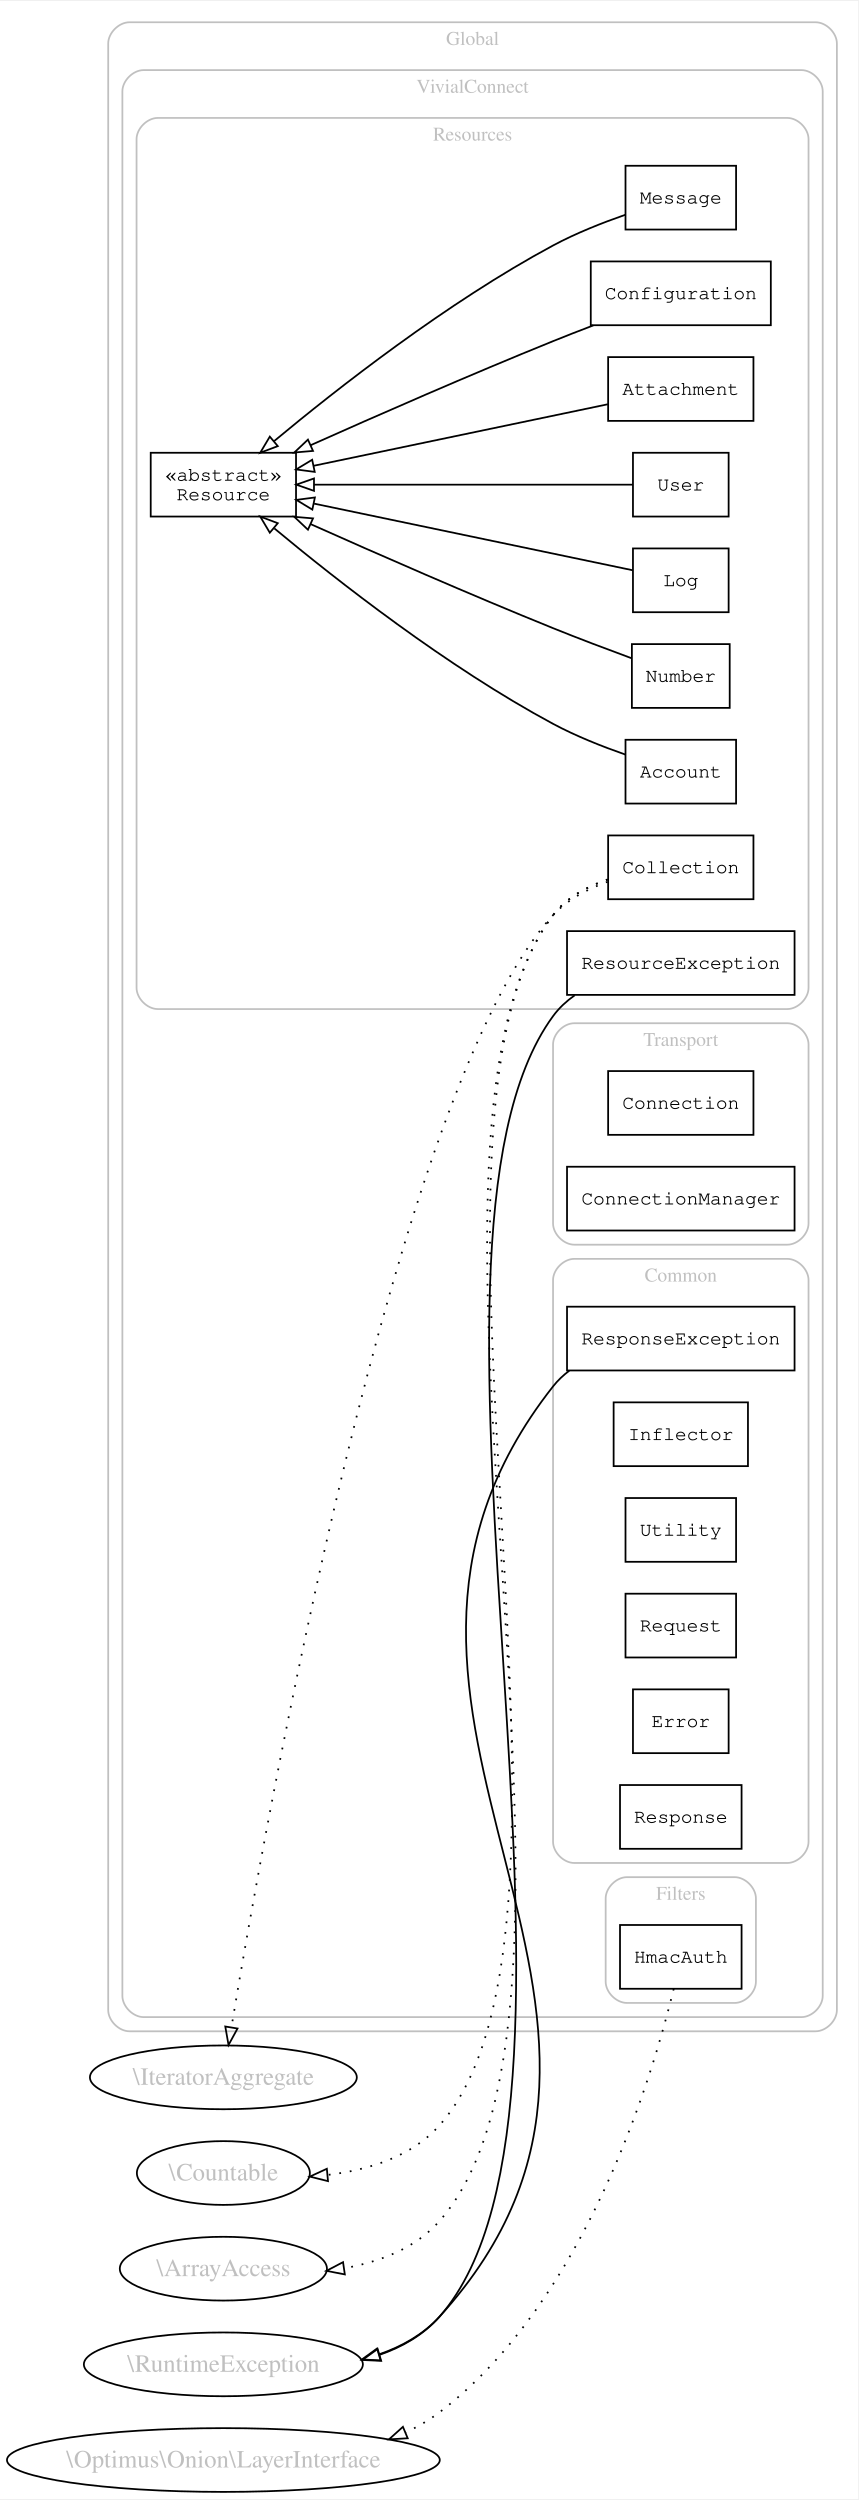
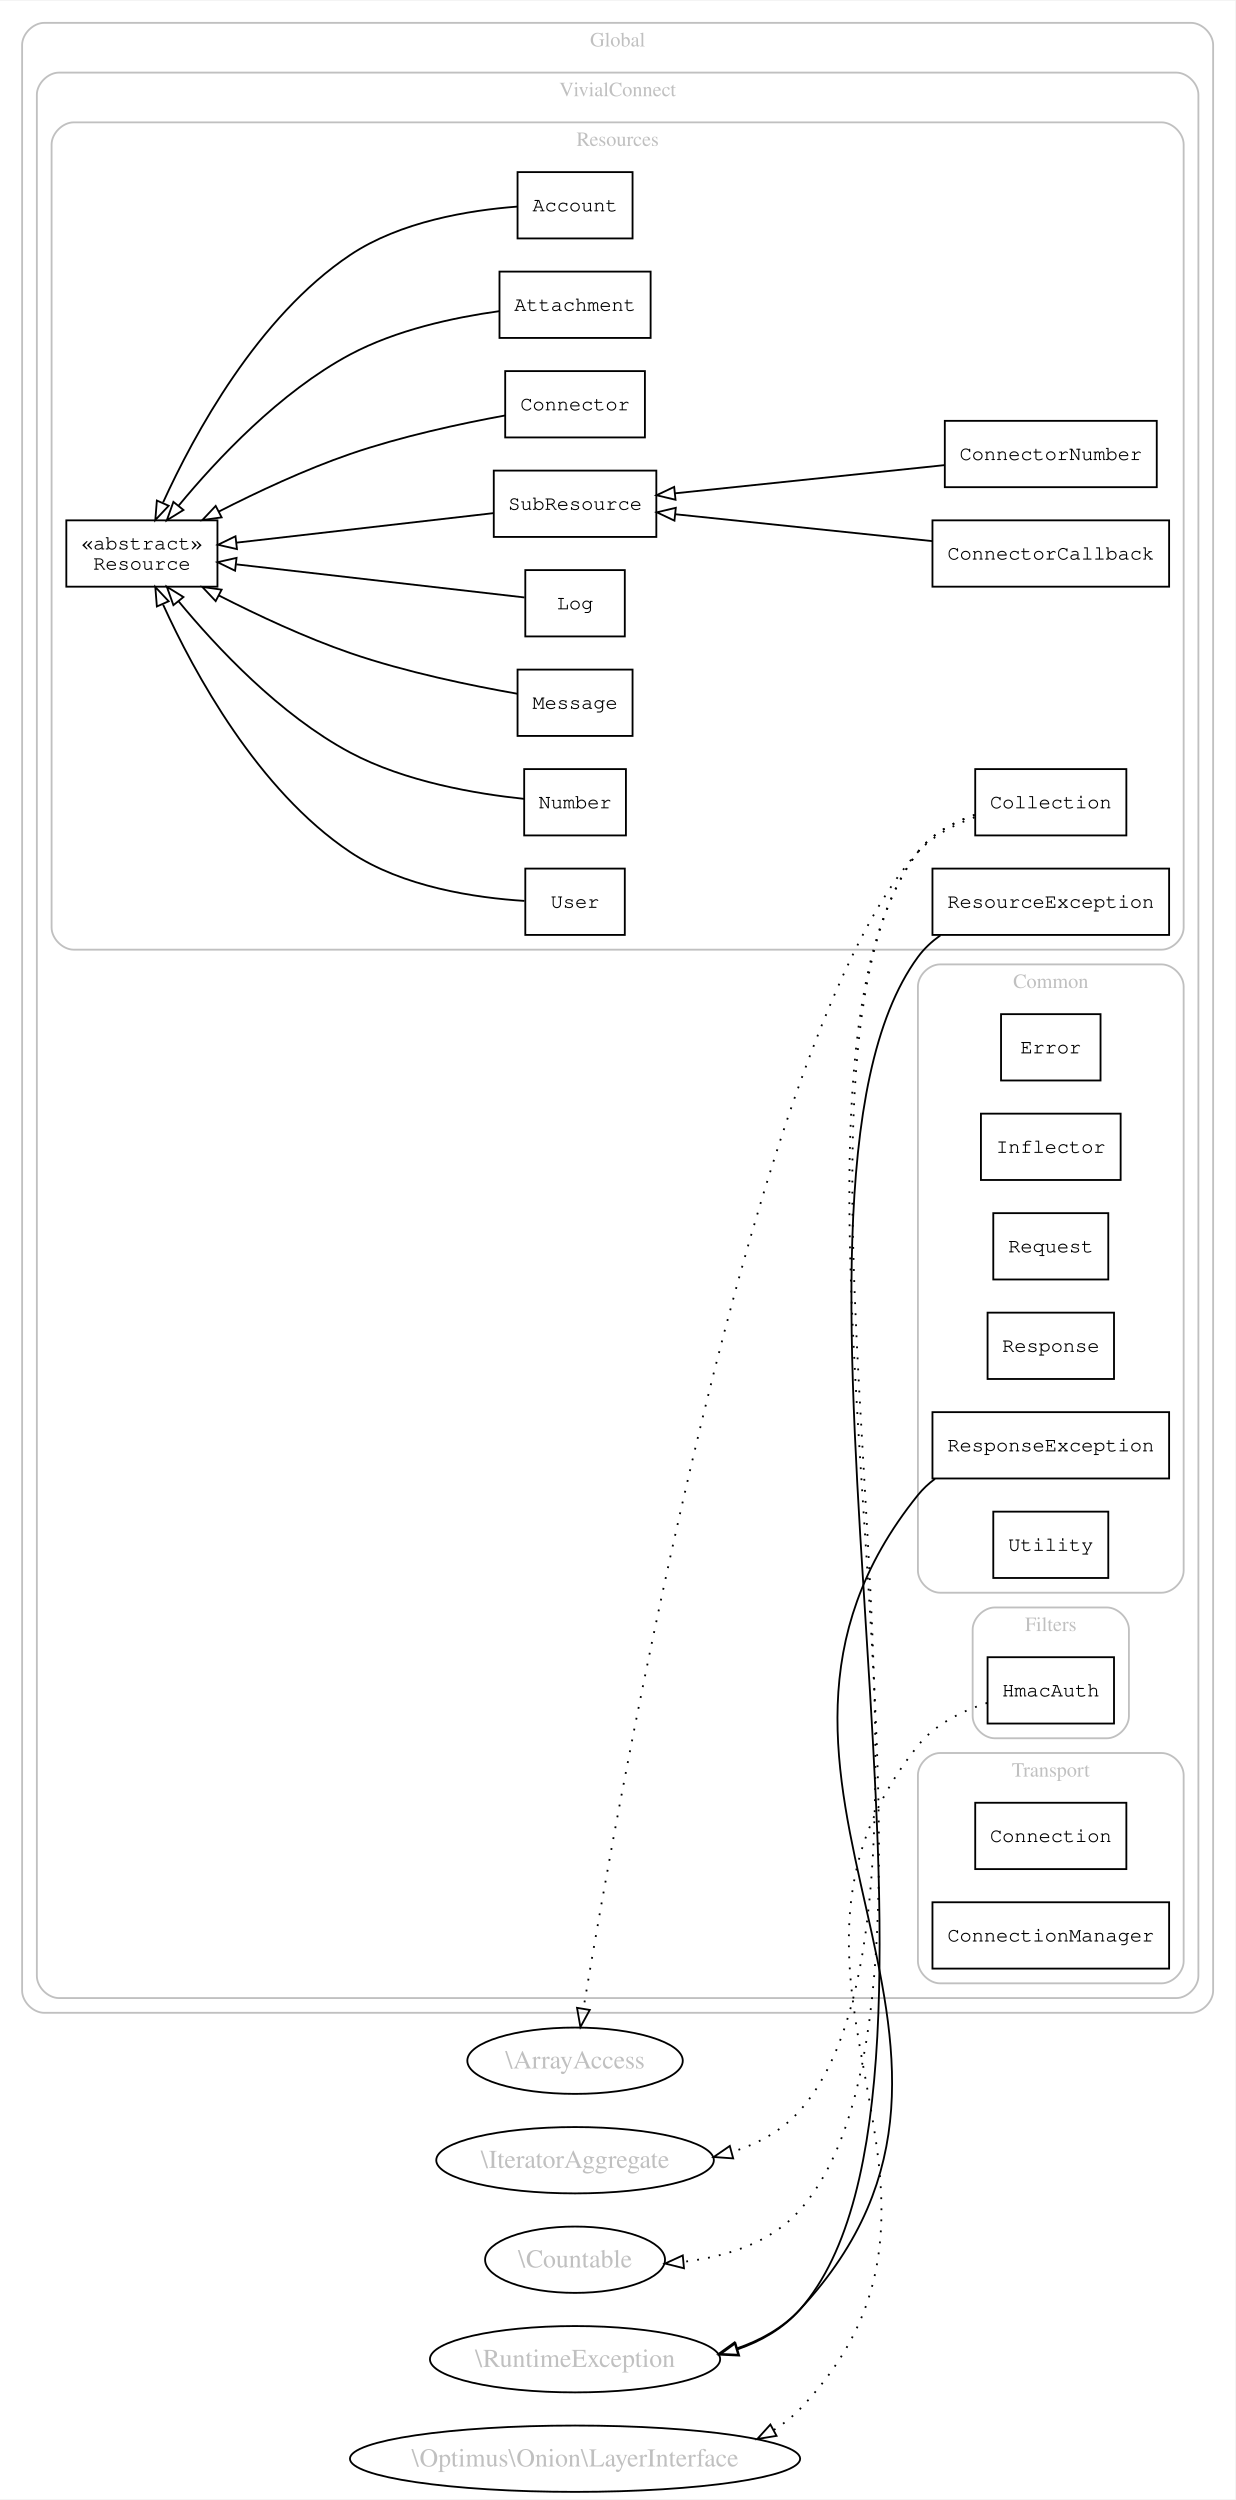
- <svg xmlns="http://www.w3.org/2000/svg" width="484pt" height="1410pt" viewBox="0.00 0.00 484.39 1410.00">
-   <g id="graph0" class="graph" transform="scale(1 1) rotate(0) translate(4 1406)">
-     <polygon fill="#ffffff" stroke="transparent" points="-4,4 -4,-1406 480.386,-1406 480.386,4 -4,4" />
+ <svg xmlns="http://www.w3.org/2000/svg" width="670pt" height="1356pt" viewBox="0.00 0.00 670.40 1356.00">
+   <g id="graph0" class="graph" transform="scale(1 1) rotate(0) translate(4 1352)">
+     <polygon fill="#ffffff" stroke="transparent" points="-4,4 -4,-1352 666.396,-1352 666.396,4 -4,4" />
    <g id="clust1" class="cluster">
-       <path fill="none" stroke="#c0c0c0" d="M69.078,-260C69.078,-260 456.386,-260 456.386,-260 462.386,-260 468.386,-266 468.386,-272 468.386,-272 468.386,-1382 468.386,-1382 468.386,-1388 462.386,-1394 456.386,-1394 456.386,-1394 69.078,-1394 69.078,-1394 63.078,-1394 57.078,-1388 57.078,-1382 57.078,-1382 57.078,-272 57.078,-272 57.078,-266 63.078,-260 69.078,-260" />
-       <text text-anchor="middle" x="262.732" y="-1381.2" font-family="Times,serif" font-size="11.00" fill="#c0c0c0">Global</text>
+       <path fill="none" stroke="#c0c0c0" d="M20,-260C20,-260 642.396,-260 642.396,-260 648.396,-260 654.396,-266 654.396,-272 654.396,-272 654.396,-1328 654.396,-1328 654.396,-1334 648.396,-1340 642.396,-1340 642.396,-1340 20,-1340 20,-1340 14,-1340 8,-1334 8,-1328 8,-1328 8,-272 8,-272 8,-266 14,-260 20,-260" />
+       <text text-anchor="middle" x="331.198" y="-1327.2" font-family="Times,serif" font-size="11.00" fill="#c0c0c0">Global</text>
    </g>
    <g id="clust2" class="cluster">
-       <path fill="none" stroke="#c0c0c0" d="M77.078,-268C77.078,-268 448.386,-268 448.386,-268 454.386,-268 460.386,-274 460.386,-280 460.386,-280 460.386,-1355 460.386,-1355 460.386,-1361 454.386,-1367 448.386,-1367 448.386,-1367 77.078,-1367 77.078,-1367 71.078,-1367 65.078,-1361 65.078,-1355 65.078,-1355 65.078,-280 65.078,-280 65.078,-274 71.078,-268 77.078,-268" />
-       <text text-anchor="middle" x="262.732" y="-1354.2" font-family="Times,serif" font-size="11.00" fill="#c0c0c0">VivialConnect</text>
+       <path fill="none" stroke="#c0c0c0" d="M28,-268C28,-268 634.396,-268 634.396,-268 640.396,-268 646.396,-274 646.396,-280 646.396,-280 646.396,-1301 646.396,-1301 646.396,-1307 640.396,-1313 634.396,-1313 634.396,-1313 28,-1313 28,-1313 22,-1313 16,-1307 16,-1301 16,-1301 16,-280 16,-280 16,-274 22,-268 28,-268" />
+       <text text-anchor="middle" x="331.198" y="-1300.2" font-family="Times,serif" font-size="11.00" fill="#c0c0c0">VivialConnect</text>
    </g>
    <g id="clust3" class="cluster">
-       <path fill="none" stroke="#c0c0c0" d="M85.078,-837C85.078,-837 440.386,-837 440.386,-837 446.386,-837 452.386,-843 452.386,-849 452.386,-849 452.386,-1328 452.386,-1328 452.386,-1334 446.386,-1340 440.386,-1340 440.386,-1340 85.078,-1340 85.078,-1340 79.078,-1340 73.078,-1334 73.078,-1328 73.078,-1328 73.078,-849 73.078,-849 73.078,-843 79.078,-837 85.078,-837" />
-       <text text-anchor="middle" x="262.732" y="-1327.2" font-family="Times,serif" font-size="11.00" fill="#c0c0c0">Resources</text>
+       <path fill="none" stroke="#c0c0c0" d="M506.178,-488C506.178,-488 626.396,-488 626.396,-488 632.396,-488 638.396,-494 638.396,-500 638.396,-500 638.396,-817 638.396,-817 638.396,-823 632.396,-829 626.396,-829 626.396,-829 506.178,-829 506.178,-829 500.178,-829 494.178,-823 494.178,-817 494.178,-817 494.178,-500 494.178,-500 494.178,-494 500.178,-488 506.178,-488" />
+       <text text-anchor="middle" x="566.287" y="-816.2" font-family="Times,serif" font-size="11.00" fill="#c0c0c0">Common</text>
    </g>
    <g id="clust4" class="cluster">
-       <path fill="none" stroke="#c0c0c0" d="M320.168,-704C320.168,-704 440.386,-704 440.386,-704 446.386,-704 452.386,-710 452.386,-716 452.386,-716 452.386,-817 452.386,-817 452.386,-823 446.386,-829 440.386,-829 440.386,-829 320.168,-829 320.168,-829 314.168,-829 308.168,-823 308.168,-817 308.168,-817 308.168,-716 308.168,-716 308.168,-710 314.168,-704 320.168,-704" />
-       <text text-anchor="middle" x="380.277" y="-816.2" font-family="Times,serif" font-size="11.00" fill="#c0c0c0">Transport</text>
+       <path fill="none" stroke="#c0c0c0" d="M535.883,-409C535.883,-409 596.692,-409 596.692,-409 602.692,-409 608.692,-415 608.692,-421 608.692,-421 608.692,-468 608.692,-468 608.692,-474 602.692,-480 596.692,-480 596.692,-480 535.883,-480 535.883,-480 529.883,-480 523.883,-474 523.883,-468 523.883,-468 523.883,-421 523.883,-421 523.883,-415 529.883,-409 535.883,-409" />
+       <text text-anchor="middle" x="566.287" y="-467.2" font-family="Times,serif" font-size="11.00" fill="#c0c0c0">Filters</text>
    </g>
    <g id="clust5" class="cluster">
-       <path fill="none" stroke="#c0c0c0" d="M320.168,-355C320.168,-355 440.386,-355 440.386,-355 446.386,-355 452.386,-361 452.386,-367 452.386,-367 452.386,-684 452.386,-684 452.386,-690 446.386,-696 440.386,-696 440.386,-696 320.168,-696 320.168,-696 314.168,-696 308.168,-690 308.168,-684 308.168,-684 308.168,-367 308.168,-367 308.168,-361 314.168,-355 320.168,-355" />
-       <text text-anchor="middle" x="380.277" y="-683.2" font-family="Times,serif" font-size="11.00" fill="#c0c0c0">Common</text>
+       <path fill="none" stroke="#c0c0c0" d="M36,-837C36,-837 626.396,-837 626.396,-837 632.396,-837 638.396,-843 638.396,-849 638.396,-849 638.396,-1274 638.396,-1274 638.396,-1280 632.396,-1286 626.396,-1286 626.396,-1286 36,-1286 36,-1286 30,-1286 24,-1280 24,-1274 24,-1274 24,-849 24,-849 24,-843 30,-837 36,-837" />
+       <text text-anchor="middle" x="331.198" y="-1273.2" font-family="Times,serif" font-size="11.00" fill="#c0c0c0">Resources</text>
    </g>
    <g id="clust6" class="cluster">
-       <path fill="none" stroke="#c0c0c0" d="M349.872,-276C349.872,-276 410.681,-276 410.681,-276 416.681,-276 422.681,-282 422.681,-288 422.681,-288 422.681,-335 422.681,-335 422.681,-341 416.681,-347 410.681,-347 410.681,-347 349.872,-347 349.872,-347 343.872,-347 337.872,-341 337.872,-335 337.872,-335 337.872,-288 337.872,-288 337.872,-282 343.872,-276 349.872,-276" />
-       <text text-anchor="middle" x="380.277" y="-334.2" font-family="Times,serif" font-size="11.00" fill="#c0c0c0">Filters</text>
+       <path fill="none" stroke="#c0c0c0" d="M506.178,-276C506.178,-276 626.396,-276 626.396,-276 632.396,-276 638.396,-282 638.396,-288 638.396,-288 638.396,-389 638.396,-389 638.396,-395 632.396,-401 626.396,-401 626.396,-401 506.178,-401 506.178,-401 500.178,-401 494.178,-395 494.178,-389 494.178,-389 494.178,-288 494.178,-288 494.178,-282 500.178,-276 506.178,-276" />
+       <text text-anchor="middle" x="566.287" y="-388.2" font-family="Times,serif" font-size="11.00" fill="#c0c0c0">Transport</text>
    </g>
    <g id="node1" class="node">
-       <polygon fill="none" stroke="#000000" points="163.095,-1151 81.073,-1151 81.073,-1115 163.095,-1115 163.095,-1151" />
-       <text text-anchor="start" x="89.078" y="-1135.2" font-family="Courier,monospace" font-size="11.00" fill="#000000">«abstract»</text>
-       <text text-anchor="start" x="95.68" y="-1124.2" font-family="Courier,monospace" font-size="11.00" fill="#000000">Resource</text>
+       <polygon fill="none" stroke="#000000" points="593.287,-802 539.287,-802 539.287,-766 593.287,-766 593.287,-802" />
+       <text text-anchor="middle" x="566.287" y="-780.7" font-family="Courier,monospace" font-size="11.00" fill="#000000">Error</text>
    </g>
    <g id="node2" class="node">
-       <polygon fill="none" stroke="#000000" points="407.277,-1097 353.277,-1097 353.277,-1061 407.277,-1061 407.277,-1097" />
-       <text text-anchor="middle" x="380.277" y="-1075.7" font-family="Courier,monospace" font-size="11.00" fill="#000000">Log</text>
+       <polygon fill="none" stroke="#000000" points="604.198,-748 528.377,-748 528.377,-712 604.198,-712 604.198,-748" />
+       <text text-anchor="middle" x="566.287" y="-726.7" font-family="Courier,monospace" font-size="11.00" fill="#000000">Inflector</text>
+     </g>
+     <g id="node3" class="node">
+       <polygon fill="none" stroke="#000000" points="597.495,-694 535.08,-694 535.08,-658 597.495,-658 597.495,-694" />
+       <text text-anchor="middle" x="566.287" y="-672.7" font-family="Courier,monospace" font-size="11.00" fill="#000000">Request</text>
+     </g>
+     <g id="node4" class="node">
+       <polygon fill="none" stroke="#000000" points="600.596,-640 531.979,-640 531.979,-604 600.596,-604 600.596,-640" />
+       <text text-anchor="middle" x="566.287" y="-618.7" font-family="Courier,monospace" font-size="11.00" fill="#000000">Response</text>
+     </g>
+     <g id="node5" class="node">
+       <polygon fill="none" stroke="#000000" points="630.506,-586 502.069,-586 502.069,-550 630.506,-550 630.506,-586" />
+       <text text-anchor="middle" x="566.287" y="-564.7" font-family="Courier,monospace" font-size="11.00" fill="#000000">ResponseException</text>
+     </g>
+     <g id="node23" class="node">
+       <ellipse fill="none" stroke="#000000" cx="308.094" cy="-72" rx="78.754" ry="18" />
+       <text text-anchor="middle" x="308.094" y="-67.8" font-family="Times,serif" font-size="14.00" fill="#c0c0c0">\RuntimeException</text>
    </g>
    <g id="edge1" class="edge">
-       <path fill="none" stroke="#000000" d="M353.134,-1084.677C310.562,-1093.581 227.379,-1110.978 173.303,-1122.288" />
-       <polygon fill="none" stroke="#000000" points="172.301,-1118.921 163.229,-1124.395 173.734,-1125.773 172.301,-1118.921" />
-     </g>
-     <g id="node3" class="node">
-       <polygon fill="none" stroke="#000000" points="407.885,-1043 352.669,-1043 352.669,-1007 407.885,-1007 407.885,-1043" />
-       <text text-anchor="middle" x="380.277" y="-1021.7" font-family="Courier,monospace" font-size="11.00" fill="#000000">Number</text>
+       <path fill="none" stroke="#000000" d="M503.441,-549.811C500.001,-547.251 496.862,-544.331 494.178,-541 369.651,-386.428 565.256,-244.442 430.178,-99 420.847,-88.953 408.688,-82.22 395.664,-77.778" />
+       <polygon fill="none" stroke="#000000" points="396.638,-74.416 386.056,-74.933 394.651,-81.128 396.638,-74.416" />
+     </g>
+     <g id="node6" class="node">
+       <polygon fill="none" stroke="#000000" points="597.495,-532 535.08,-532 535.08,-496 597.495,-496 597.495,-532" />
+       <text text-anchor="middle" x="566.287" y="-510.7" font-family="Courier,monospace" font-size="11.00" fill="#000000">Utility</text>
+     </g>
+     <g id="node7" class="node">
+       <polygon fill="none" stroke="#000000" points="600.596,-453 531.979,-453 531.979,-417 600.596,-417 600.596,-453" />
+       <text text-anchor="middle" x="566.287" y="-431.7" font-family="Courier,monospace" font-size="11.00" fill="#000000">HmacAuth</text>
+     </g>
+     <g id="node24" class="node">
+       <ellipse fill="none" stroke="#000000" cx="308.094" cy="-18" rx="122.168" ry="18" />
+       <text text-anchor="middle" x="308.094" y="-13.8" font-family="Times,serif" font-size="14.00" fill="#c0c0c0">\Optimus\Onion\LayerInterface</text>
    </g>
    <g id="edge2" class="edge">
-       <path fill="none" stroke="#000000" d="M352.409,-1035.048C338.974,-1039.991 322.666,-1046.135 308.168,-1052 261.345,-1070.941 208.612,-1094.068 171.269,-1110.754" />
-       <polygon fill="none" stroke="#000000" points="169.816,-1107.57 162.12,-1114.851 172.677,-1113.958 169.816,-1107.57" />
-     </g>
-     <g id="node4" class="node">
-       <polygon fill="none" stroke="#000000" points="411.485,-989 349.069,-989 349.069,-953 411.485,-953 411.485,-989" />
-       <text text-anchor="middle" x="380.277" y="-967.7" font-family="Courier,monospace" font-size="11.00" fill="#000000">Account</text>
+       <path fill="none" stroke="#000000" stroke-dasharray="1,5" d="M531.786,-428.208C518.139,-423.808 503.513,-416.633 494.178,-405 392.47,-278.254 542.668,-162.283 430.178,-45 425.943,-40.584 421.16,-36.813 416.002,-33.599" />
+       <polygon fill="none" stroke="#000000" points="417.453,-30.404 406.997,-28.7 414.108,-36.553 417.453,-30.404" />
+     </g>
+     <g id="node8" class="node">
+       <polygon fill="none" stroke="#000000" points="339.302,-1259 276.887,-1259 276.887,-1223 339.302,-1223 339.302,-1259" />
+       <text text-anchor="middle" x="308.094" y="-1237.7" font-family="Courier,monospace" font-size="11.00" fill="#000000">Account</text>
+     </g>
+     <g id="node17" class="node">
+       <polygon fill="none" stroke="#000000" points="114.016,-1070 31.995,-1070 31.995,-1034 114.016,-1034 114.016,-1070" />
+       <text text-anchor="start" x="40" y="-1054.2" font-family="Courier,monospace" font-size="11.00" fill="#000000">«abstract»</text>
+       <text text-anchor="start" x="46.601" y="-1043.2" font-family="Courier,monospace" font-size="11.00" fill="#000000">Resource</text>
    </g>
    <g id="edge3" class="edge">
-       <path fill="none" stroke="#000000" d="M348.95,-980.663C335.982,-985.186 321.004,-991.105 308.168,-998 248.436,-1030.086 186.036,-1079.037 150.812,-1108.34" />
-       <polygon fill="none" stroke="#000000" points="148.295,-1105.883 142.88,-1114.989 152.792,-1111.247 148.295,-1105.883" />
-     </g>
-     <g id="node5" class="node">
-       <polygon fill="none" stroke="#000000" points="444.495,-881 316.058,-881 316.058,-845 444.495,-845 444.495,-881" />
-       <text text-anchor="middle" x="380.277" y="-859.7" font-family="Courier,monospace" font-size="11.00" fill="#000000">ResourceException</text>
+       <path fill="none" stroke="#000000" d="M276.816,-1240.279C250.584,-1238.305 213.163,-1232.167 186.011,-1214 135.862,-1180.446 101.264,-1116.485 84.532,-1079.767" />
+       <polygon fill="none" stroke="#000000" points="87.537,-1077.909 80.288,-1070.182 81.136,-1080.743 87.537,-1077.909" />
+     </g>
+     <g id="node9" class="node">
+       <polygon fill="none" stroke="#000000" points="349.105,-1205 267.084,-1205 267.084,-1169 349.105,-1169 349.105,-1205" />
+       <text text-anchor="middle" x="308.094" y="-1183.7" font-family="Courier,monospace" font-size="11.00" fill="#000000">Attachment</text>
+     </g>
+     <g id="edge4" class="edge">
+       <path fill="none" stroke="#000000" d="M266.86,-1183.511C242.239,-1180.093 211.003,-1173.337 186.011,-1160 147.937,-1139.682 113.56,-1102.932 92.978,-1078.005" />
+       <polygon fill="none" stroke="#000000" points="95.551,-1075.621 86.541,-1070.046 90.108,-1080.023 95.551,-1075.621" />
+     </g>
+     <g id="node10" class="node">
+       <polygon fill="none" stroke="#000000" points="607.298,-935 525.277,-935 525.277,-899 607.298,-899 607.298,-935" />
+       <text text-anchor="middle" x="566.287" y="-913.7" font-family="Courier,monospace" font-size="11.00" fill="#000000">Collection</text>
+     </g>
+     <g id="node25" class="node">
+       <ellipse fill="none" stroke="#000000" cx="308.094" cy="-180" rx="75.328" ry="18" />
+       <text text-anchor="middle" x="308.094" y="-175.8" font-family="Times,serif" font-size="14.00" fill="#c0c0c0">\IteratorAggregate</text>
+     </g>
+     <g id="edge5" class="edge">
+       <path fill="none" stroke="#000000" stroke-dasharray="1,5" d="M525,-910.111C513.313,-906.138 501.731,-899.875 494.178,-890 401.561,-768.918 531.073,-321.276 430.178,-207 420.431,-195.96 407.276,-188.875 393.204,-184.425" />
+       <polygon fill="none" stroke="#000000" points="393.913,-180.991 383.346,-181.748 392.079,-187.746 393.913,-180.991" />
+     </g>
+     <g id="node26" class="node">
+       <ellipse fill="none" stroke="#000000" cx="308.094" cy="-126" rx="48.827" ry="18" />
+       <text text-anchor="middle" x="308.094" y="-121.8" font-family="Times,serif" font-size="14.00" fill="#c0c0c0">\Countable</text>
+     </g>
+     <g id="edge6" class="edge">
+       <path fill="none" stroke="#000000" stroke-dasharray="1,5" d="M524.959,-910.142C513.27,-906.17 501.698,-899.9 494.178,-890 394.745,-759.086 538.562,-276.605 430.178,-153 414.533,-135.157 389.986,-127.63 366.994,-124.861" />
+       <polygon fill="none" stroke="#000000" points="367.203,-121.366 356.923,-123.927 366.556,-128.336 367.203,-121.366" />
+     </g>
+     <g id="node27" class="node">
+       <ellipse fill="none" stroke="#000000" cx="308.094" cy="-234" rx="58.465" ry="18" />
+       <text text-anchor="middle" x="308.094" y="-229.8" font-family="Times,serif" font-size="14.00" fill="#c0c0c0">\ArrayAccess</text>
+     </g>
+     <g id="edge7" class="edge">
+       <path fill="none" stroke="#000000" stroke-dasharray="1,5" d="M524.932,-908.826C513.663,-904.812 502.33,-898.848 494.178,-890 405.593,-793.848 331.346,-375.281 312.64,-262.23" />
+       <polygon fill="none" stroke="#000000" points="316.077,-261.565 311.004,-252.264 309.17,-262.699 316.077,-261.565" />
+     </g>
+     <g id="node11" class="node">
+       <polygon fill="none" stroke="#000000" points="346.005,-1151 270.184,-1151 270.184,-1115 346.005,-1115 346.005,-1151" />
+       <text text-anchor="middle" x="308.094" y="-1129.7" font-family="Courier,monospace" font-size="11.00" fill="#000000">Connector</text>
+     </g>
+     <g id="edge8" class="edge">
+       <path fill="none" stroke="#000000" d="M270.353,-1126.953C245.913,-1122.478 213.615,-1115.508 186.011,-1106 161.655,-1097.611 135.641,-1085.422 114.719,-1074.746" />
+       <polygon fill="none" stroke="#000000" points="116.277,-1071.612 105.787,-1070.124 113.06,-1077.829 116.277,-1071.612" />
+     </g>
+     <g id="node12" class="node">
+       <polygon fill="none" stroke="#000000" points="623.803,-1124 508.771,-1124 508.771,-1088 623.803,-1088 623.803,-1124" />
+       <text text-anchor="middle" x="566.287" y="-1102.7" font-family="Courier,monospace" font-size="11.00" fill="#000000">ConnectorNumber</text>
+     </g>
+     <g id="node19" class="node">
+       <polygon fill="none" stroke="#000000" points="352.207,-1097 263.982,-1097 263.982,-1061 352.207,-1061 352.207,-1097" />
+       <text text-anchor="middle" x="308.094" y="-1075.7" font-family="Courier,monospace" font-size="11.00" fill="#000000">SubResource</text>
+     </g>
+     <g id="edge9" class="edge">
+       <path fill="none" stroke="#000000" d="M508.665,-1099.974C464.911,-1095.399 405.161,-1089.15 362.276,-1084.666" />
+       <polygon fill="none" stroke="#000000" points="362.614,-1081.182 352.304,-1083.623 361.886,-1088.144 362.614,-1081.182" />
+     </g>
+     <g id="node13" class="node">
+       <polygon fill="none" stroke="#000000" points="630.506,-1070 502.069,-1070 502.069,-1034 630.506,-1034 630.506,-1070" />
+       <text text-anchor="middle" x="566.287" y="-1048.7" font-family="Courier,monospace" font-size="11.00" fill="#000000">ConnectorCallback</text>
+     </g>
+     <g id="edge10" class="edge">
+       <path fill="none" stroke="#000000" d="M502.133,-1058.709C459.176,-1063.201 403.248,-1069.05 362.478,-1073.313" />
+       <polygon fill="none" stroke="#000000" points="362.038,-1069.84 352.457,-1074.361 362.766,-1076.802 362.038,-1069.84" />
+     </g>
+     <g id="node14" class="node">
+       <polygon fill="none" stroke="#000000" points="335.094,-1043 281.094,-1043 281.094,-1007 335.094,-1007 335.094,-1043" />
+       <text text-anchor="middle" x="308.094" y="-1021.7" font-family="Courier,monospace" font-size="11.00" fill="#000000">Log</text>
+     </g>
+     <g id="edge11" class="edge">
+       <path fill="none" stroke="#000000" d="M280.667,-1028.15C242.413,-1032.543 172.338,-1040.592 124.254,-1046.114" />
+       <polygon fill="none" stroke="#000000" points="123.581,-1042.668 114.046,-1047.286 124.38,-1049.622 123.581,-1042.668" />
+     </g>
+     <g id="node15" class="node">
+       <polygon fill="none" stroke="#000000" points="339.302,-989 276.887,-989 276.887,-953 339.302,-953 339.302,-989" />
+       <text text-anchor="middle" x="308.094" y="-967.7" font-family="Courier,monospace" font-size="11.00" fill="#000000">Message</text>
+     </g>
+     <g id="edge12" class="edge">
+       <path fill="none" stroke="#000000" d="M276.953,-975.864C251.957,-980.248 216.181,-987.608 186.011,-998 161.655,-1006.389 135.641,-1018.578 114.719,-1029.254" />
+       <polygon fill="none" stroke="#000000" points="113.06,-1026.171 105.787,-1033.876 116.277,-1032.388 113.06,-1026.171" />
+     </g>
+     <g id="node16" class="node">
+       <polygon fill="none" stroke="#000000" points="335.702,-935 280.487,-935 280.487,-899 335.702,-899 335.702,-935" />
+       <text text-anchor="middle" x="308.094" y="-913.7" font-family="Courier,monospace" font-size="11.00" fill="#000000">Number</text>
+     </g>
+     <g id="edge13" class="edge">
+       <path fill="none" stroke="#000000" d="M280.438,-918.843C254.685,-921.518 215.886,-928.057 186.011,-944 147.937,-964.318 113.56,-1001.068 92.978,-1025.995" />
+       <polygon fill="none" stroke="#000000" points="90.108,-1023.977 86.541,-1033.954 95.551,-1028.379 90.108,-1023.977" />
+     </g>
+     <g id="node18" class="node">
+       <polygon fill="none" stroke="#000000" points="630.506,-881 502.069,-881 502.069,-845 630.506,-845 630.506,-881" />
+       <text text-anchor="middle" x="566.287" y="-859.7" font-family="Courier,monospace" font-size="11.00" fill="#000000">ResourceException</text>
+     </g>
+     <g id="edge14" class="edge">
+       <path fill="none" stroke="#000000" d="M506.415,-844.792C501.742,-841.491 497.541,-837.596 494.178,-833 397.485,-700.871 538.146,-222.087 430.178,-99 421.136,-88.692 409.123,-81.827 396.156,-77.333" />
+       <polygon fill="none" stroke="#000000" points="397.158,-73.98 386.574,-74.465 395.151,-80.686 397.158,-73.98" />
+     </g>
+     <g id="edge15" class="edge">
+       <path fill="none" stroke="#000000" d="M263.876,-1073.921C224.187,-1069.363 165.929,-1062.672 124.226,-1057.883" />
+       <polygon fill="none" stroke="#000000" points="124.602,-1054.403 114.268,-1056.739 123.803,-1061.357 124.602,-1054.403" />
    </g>
    <g id="node20" class="node">
-       <ellipse fill="none" stroke="#000000" cx="122.084" cy="-72" rx="78.754" ry="18" />
-       <text text-anchor="middle" x="122.084" y="-67.8" font-family="Times,serif" font-size="14.00" fill="#c0c0c0">\RuntimeException</text>
-     </g>
-     <g id="edge4" class="edge">
-       <path fill="none" stroke="#000000" d="M320.404,-844.792C315.731,-841.491 311.531,-837.596 308.168,-833 211.474,-700.871 352.135,-222.087 244.167,-99 235.125,-88.692 223.113,-81.827 210.145,-77.333" />
-       <polygon fill="none" stroke="#000000" points="211.147,-73.98 200.563,-74.465 209.14,-80.686 211.147,-73.98" />
-     </g>
-     <g id="node6" class="node">
-       <polygon fill="none" stroke="#000000" points="421.287,-935 339.266,-935 339.266,-899 421.287,-899 421.287,-935" />
-       <text text-anchor="middle" x="380.277" y="-913.7" font-family="Courier,monospace" font-size="11.00" fill="#000000">Collection</text>
+       <polygon fill="none" stroke="#000000" points="335.094,-881 281.094,-881 281.094,-845 335.094,-845 335.094,-881" />
+       <text text-anchor="middle" x="308.094" y="-859.7" font-family="Courier,monospace" font-size="11.00" fill="#000000">User</text>
+     </g>
+     <g id="edge16" class="edge">
+       <path fill="none" stroke="#000000" d="M280.652,-863.456C254.339,-865.113 214.516,-870.927 186.011,-890 135.862,-923.554 101.264,-987.515 84.532,-1024.233" />
+       <polygon fill="none" stroke="#000000" points="81.136,-1023.257 80.288,-1033.818 87.537,-1026.091 81.136,-1023.257" />
    </g>
    <g id="node21" class="node">
-       <ellipse fill="none" stroke="#000000" cx="122.084" cy="-234" rx="75.328" ry="18" />
-       <text text-anchor="middle" x="122.084" y="-229.8" font-family="Times,serif" font-size="14.00" fill="#c0c0c0">\IteratorAggregate</text>
-     </g>
-     <g id="edge5" class="edge">
-       <path fill="none" stroke="#000000" stroke-dasharray="1,5" d="M338.921,-908.826C327.652,-904.812 316.319,-898.848 308.168,-890 219.582,-793.848 145.335,-375.281 126.629,-262.23" />
-       <polygon fill="none" stroke="#000000" points="130.067,-261.565 124.993,-252.264 123.159,-262.699 130.067,-261.565" />
+       <polygon fill="none" stroke="#000000" points="607.298,-374 525.277,-374 525.277,-338 607.298,-338 607.298,-374" />
+       <text text-anchor="middle" x="566.287" y="-352.7" font-family="Courier,monospace" font-size="11.00" fill="#000000">Connection</text>
    </g>
    <g id="node22" class="node">
-       <ellipse fill="none" stroke="#000000" cx="122.084" cy="-180" rx="48.827" ry="18" />
-       <text text-anchor="middle" x="122.084" y="-175.8" font-family="Times,serif" font-size="14.00" fill="#c0c0c0">\Countable</text>
-     </g>
-     <g id="edge6" class="edge">
-       <path fill="none" stroke="#000000" stroke-dasharray="1,5" d="M338.989,-910.111C327.302,-906.138 315.721,-899.875 308.168,-890 215.55,-768.918 345.062,-321.276 244.167,-207 228.461,-189.21 203.906,-181.691 180.923,-178.914" />
-       <polygon fill="none" stroke="#000000" points="181.139,-175.419 170.857,-177.975 180.489,-182.389 181.139,-175.419" />
-     </g>
-     <g id="node23" class="node">
-       <ellipse fill="none" stroke="#000000" cx="122.084" cy="-126" rx="58.465" ry="18" />
-       <text text-anchor="middle" x="122.084" y="-121.8" font-family="Times,serif" font-size="14.00" fill="#c0c0c0">\ArrayAccess</text>
-     </g>
-     <g id="edge7" class="edge">
-       <path fill="none" stroke="#000000" stroke-dasharray="1,5" d="M338.948,-910.142C327.26,-906.17 315.687,-899.9 308.168,-890 208.734,-759.086 352.552,-276.605 244.167,-153 230.639,-137.571 210.455,-129.856 190.376,-126.26" />
-       <polygon fill="none" stroke="#000000" points="190.643,-122.762 180.24,-124.774 189.627,-129.688 190.643,-122.762" />
-     </g>
-     <g id="node7" class="node">
-       <polygon fill="none" stroke="#000000" points="411.485,-1313 349.069,-1313 349.069,-1277 411.485,-1277 411.485,-1313" />
-       <text text-anchor="middle" x="380.277" y="-1291.7" font-family="Courier,monospace" font-size="11.00" fill="#000000">Message</text>
-     </g>
-     <g id="edge8" class="edge">
-       <path fill="none" stroke="#000000" d="M348.95,-1285.337C335.982,-1280.814 321.004,-1274.895 308.168,-1268 248.436,-1235.914 186.036,-1186.963 150.812,-1157.66" />
-       <polygon fill="none" stroke="#000000" points="152.792,-1154.753 142.88,-1151.011 148.295,-1160.117 152.792,-1154.753" />
-     </g>
-     <g id="node8" class="node">
-       <polygon fill="none" stroke="#000000" points="431.091,-1259 329.462,-1259 329.462,-1223 431.091,-1223 431.091,-1259" />
-       <text text-anchor="middle" x="380.277" y="-1237.7" font-family="Courier,monospace" font-size="11.00" fill="#000000">Configuration</text>
-     </g>
-     <g id="edge10" class="edge">
-       <path fill="none" stroke="#000000" d="M330.881,-1222.896C323.25,-1219.986 315.479,-1216.958 308.168,-1214 261.345,-1195.059 208.612,-1171.932 171.269,-1155.246" />
-       <polygon fill="none" stroke="#000000" points="172.677,-1152.042 162.12,-1151.149 169.816,-1158.43 172.677,-1152.042" />
-     </g>
-     <g id="node9" class="node">
-       <polygon fill="none" stroke="#000000" points="421.287,-1205 339.266,-1205 339.266,-1169 421.287,-1169 421.287,-1205" />
-       <text text-anchor="middle" x="380.277" y="-1183.7" font-family="Courier,monospace" font-size="11.00" fill="#000000">Attachment</text>
-     </g>
-     <g id="edge12" class="edge">
-       <path fill="none" stroke="#000000" d="M339.08,-1178.384C294.02,-1168.96 221.753,-1153.845 173.132,-1143.677" />
-       <polygon fill="none" stroke="#000000" points="173.639,-1140.207 163.134,-1141.585 172.206,-1147.059 173.639,-1140.207" />
-     </g>
-     <g id="node10" class="node">
-       <polygon fill="none" stroke="#000000" points="407.277,-1151 353.277,-1151 353.277,-1115 407.277,-1115 407.277,-1151" />
-       <text text-anchor="middle" x="380.277" y="-1129.7" font-family="Courier,monospace" font-size="11.00" fill="#000000">User</text>
-     </g>
-     <g id="edge13" class="edge">
-       <path fill="none" stroke="#000000" d="M353.134,-1133C310.562,-1133 227.379,-1133 173.303,-1133" />
-       <polygon fill="none" stroke="#000000" points="173.229,-1129.5 163.229,-1133 173.229,-1136.5 173.229,-1129.5" />
-     </g>
-     <g id="node11" class="node">
-       <polygon fill="none" stroke="#000000" points="421.287,-802 339.266,-802 339.266,-766 421.287,-766 421.287,-802" />
-       <text text-anchor="middle" x="380.277" y="-780.7" font-family="Courier,monospace" font-size="11.00" fill="#000000">Connection</text>
-     </g>
-     <g id="node12" class="node">
-       <polygon fill="none" stroke="#000000" points="444.495,-748 316.058,-748 316.058,-712 444.495,-712 444.495,-748" />
-       <text text-anchor="middle" x="380.277" y="-726.7" font-family="Courier,monospace" font-size="11.00" fill="#000000">ConnectionManager</text>
-     </g>
-     <g id="node13" class="node">
-       <polygon fill="none" stroke="#000000" points="444.495,-669 316.058,-669 316.058,-633 444.495,-633 444.495,-669" />
-       <text text-anchor="middle" x="380.277" y="-647.7" font-family="Courier,monospace" font-size="11.00" fill="#000000">ResponseException</text>
-     </g>
-     <g id="edge9" class="edge">
-       <path fill="none" stroke="#000000" d="M317.344,-632.88C313.925,-630.304 310.813,-627.361 308.168,-624 162.767,-439.305 402.183,-273.024 244.167,-99 234.95,-88.849 222.848,-82.063 209.846,-77.6" />
-       <polygon fill="none" stroke="#000000" points="210.832,-74.242 200.249,-74.746 208.836,-80.951 210.832,-74.242" />
-     </g>
-     <g id="node14" class="node">
-       <polygon fill="none" stroke="#000000" points="418.187,-615 342.366,-615 342.366,-579 418.187,-579 418.187,-615" />
-       <text text-anchor="middle" x="380.277" y="-593.7" font-family="Courier,monospace" font-size="11.00" fill="#000000">Inflector</text>
-     </g>
-     <g id="node15" class="node">
-       <polygon fill="none" stroke="#000000" points="411.485,-561 349.069,-561 349.069,-525 411.485,-525 411.485,-561" />
-       <text text-anchor="middle" x="380.277" y="-539.7" font-family="Courier,monospace" font-size="11.00" fill="#000000">Utility</text>
-     </g>
-     <g id="node16" class="node">
-       <polygon fill="none" stroke="#000000" points="411.485,-507 349.069,-507 349.069,-471 411.485,-471 411.485,-507" />
-       <text text-anchor="middle" x="380.277" y="-485.7" font-family="Courier,monospace" font-size="11.00" fill="#000000">Request</text>
-     </g>
-     <g id="node17" class="node">
-       <polygon fill="none" stroke="#000000" points="407.277,-453 353.277,-453 353.277,-417 407.277,-417 407.277,-453" />
-       <text text-anchor="middle" x="380.277" y="-431.7" font-family="Courier,monospace" font-size="11.00" fill="#000000">Error</text>
-     </g>
-     <g id="node18" class="node">
-       <polygon fill="none" stroke="#000000" points="414.586,-399 345.968,-399 345.968,-363 414.586,-363 414.586,-399" />
-       <text text-anchor="middle" x="380.277" y="-377.7" font-family="Courier,monospace" font-size="11.00" fill="#000000">Response</text>
-     </g>
-     <g id="node19" class="node">
-       <polygon fill="none" stroke="#000000" points="414.586,-320 345.968,-320 345.968,-284 414.586,-284 414.586,-320" />
-       <text text-anchor="middle" x="380.277" y="-298.7" font-family="Courier,monospace" font-size="11.00" fill="#000000">HmacAuth</text>
-     </g>
-     <g id="node24" class="node">
-       <ellipse fill="none" stroke="#000000" cx="122.084" cy="-18" rx="122.168" ry="18" />
-       <text text-anchor="middle" x="122.084" y="-13.8" font-family="Times,serif" font-size="14.00" fill="#c0c0c0">\Optimus\Onion\LayerInterface</text>
-     </g>
-     <g id="edge11" class="edge">
-       <path fill="none" stroke="#000000" stroke-dasharray="1,5" d="M376.283,-283.974C364.81,-236.645 327.123,-108.155 244.167,-45 238.29,-40.525 231.817,-36.763 225.012,-33.603" />
-       <polygon fill="none" stroke="#000000" points="226.127,-30.276 215.551,-29.657 223.433,-36.737 226.127,-30.276" />
+       <polygon fill="none" stroke="#000000" points="630.506,-320 502.069,-320 502.069,-284 630.506,-284 630.506,-320" />
+       <text text-anchor="middle" x="566.287" y="-298.7" font-family="Courier,monospace" font-size="11.00" fill="#000000">ConnectionManager</text>
    </g>
  </g>
</svg>
